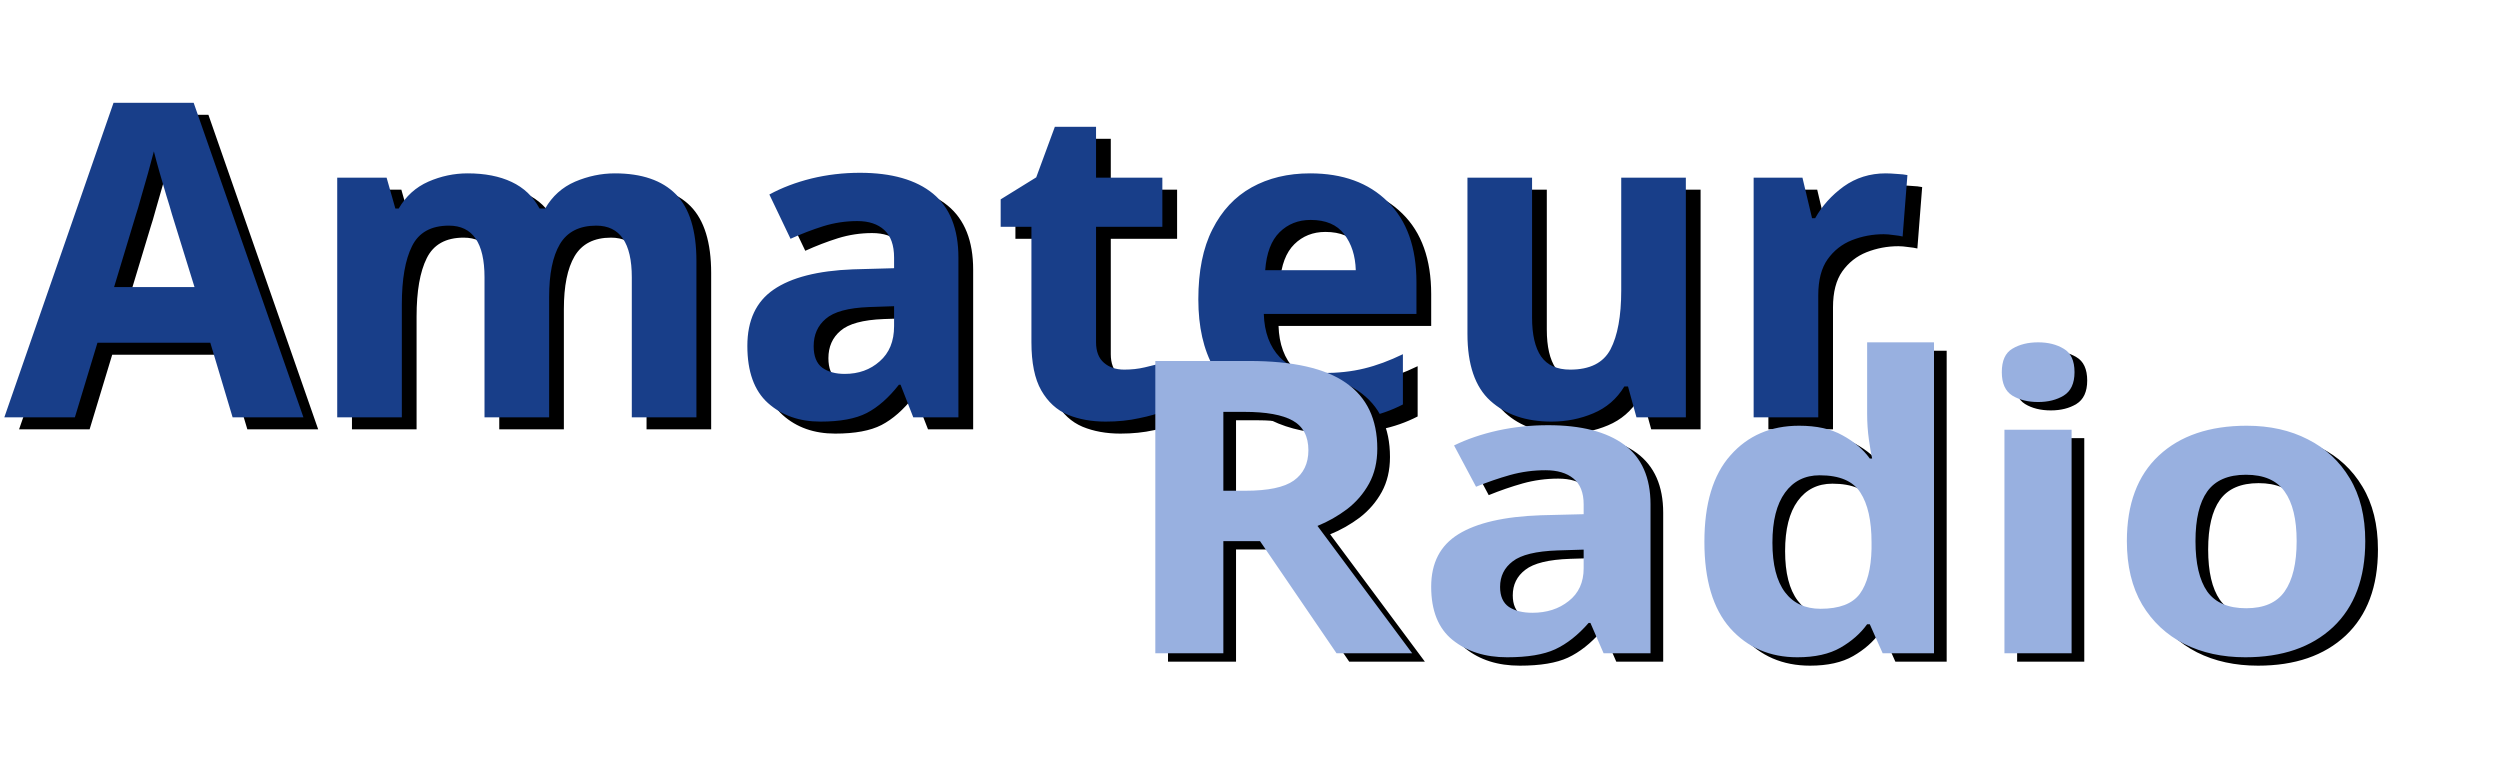
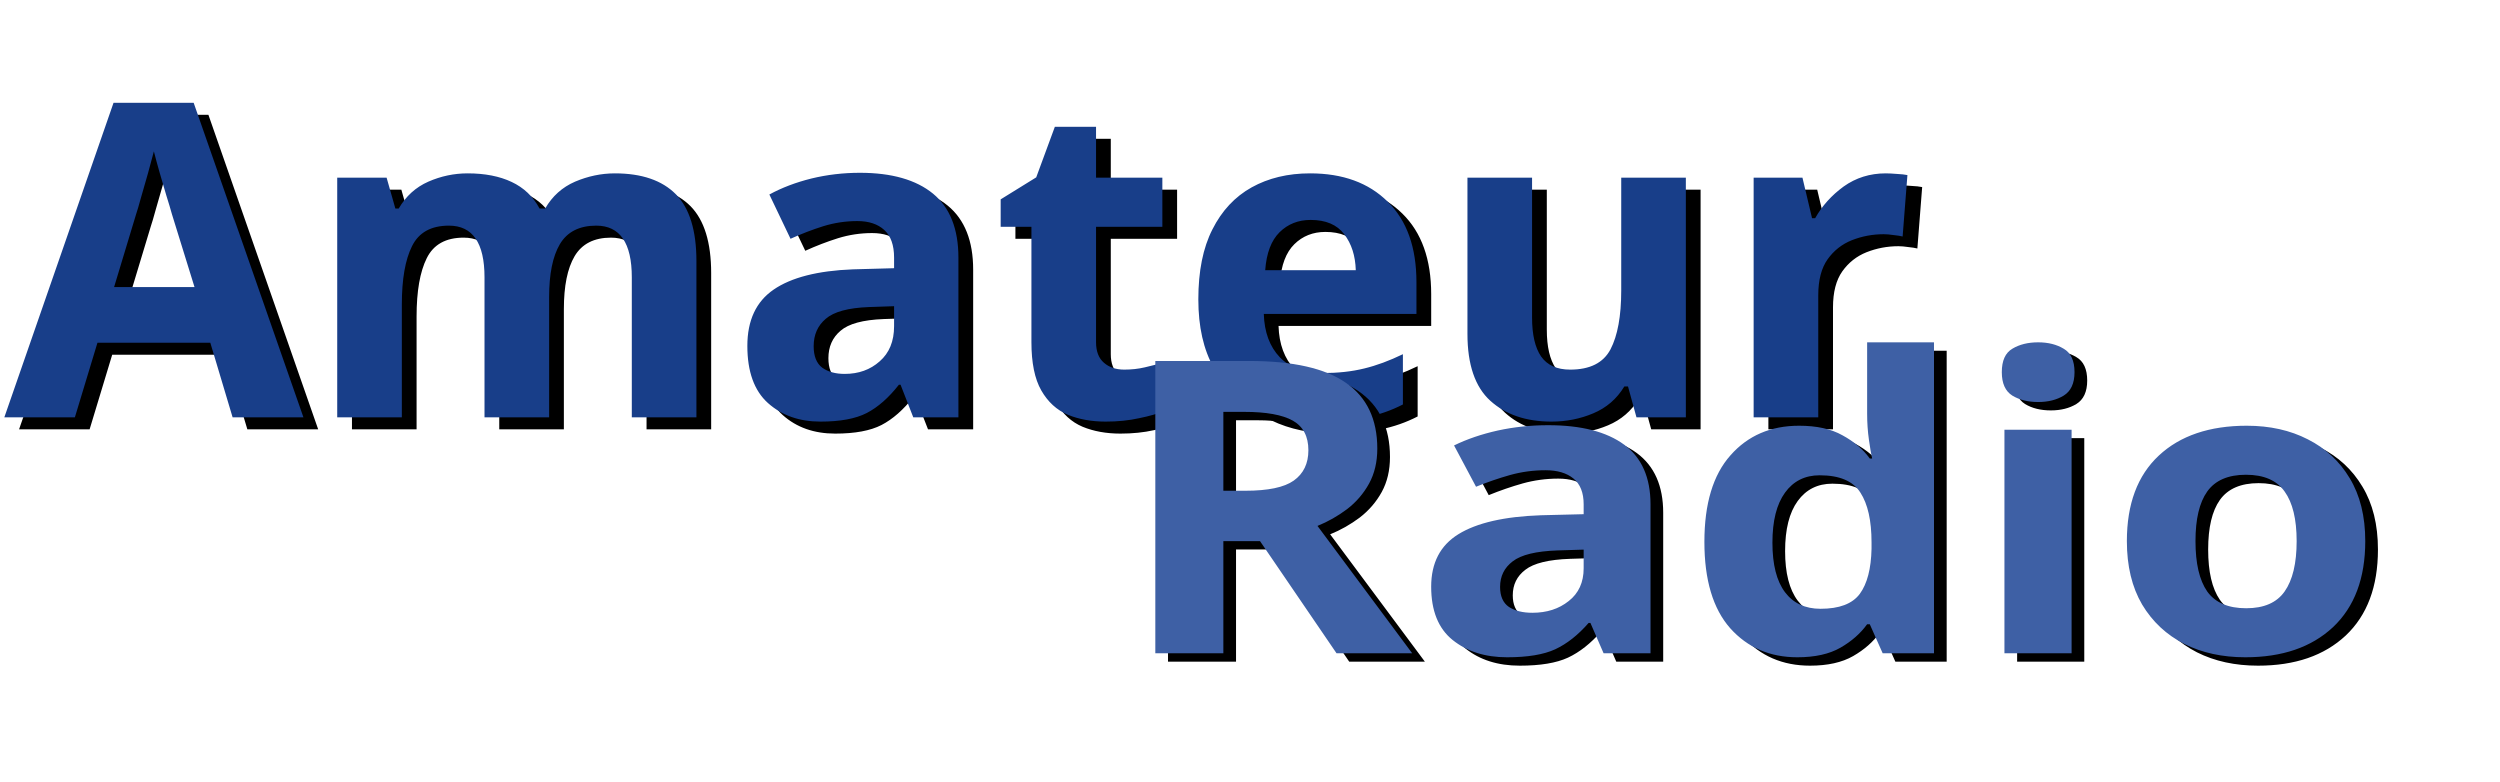
<svg xmlns="http://www.w3.org/2000/svg" width="800" height="250">
  <g>
    <text id="svg_3" font-style="normal" font-weight="bold" stroke="#000000" transform="matrix(5.778826,0,0,5.850376,-1728.131,-579.1747) " xml:space="preserve" text-anchor="middle" font-family="Sans-serif" font-size="24" y="122.481" x="353.045" stroke-linecap="null" stroke-linejoin="null" stroke-dasharray="null" stroke-width="0" fill="#000000">Amateur</text>
    <text font-style="normal" font-weight="bold" stroke="#000000" transform="matrix(5.778826,0,0,5.850376,-1728.131,-579.1747) " xml:space="preserve" text-anchor="middle" font-family="Sans-serif" font-size="24" id="svg_1" y="121.825" x="352.228" stroke-linecap="null" stroke-linejoin="null" stroke-dasharray="null" stroke-width="0" fill="#183e89">Amateur</text>
    <text id="svg_4" font-style="normal" font-weight="bold" stroke="#000000" transform="matrix(6.005357,0,0,5.456927,-2051.066,-578.0062) " xml:space="preserve" text-anchor="middle" font-family="Sans-serif" font-size="24" y="144.722" x="435.472" stroke-linecap="null" stroke-linejoin="null" stroke-dasharray="null" stroke-width="0" fill="#000000">Radio</text>
-     <text id="svg_2" font-style="normal" font-weight="bold" stroke="#000000" transform="matrix(6.005357,0,0,5.456927,-2051.066,-578.0062) " xml:space="preserve" text-anchor="middle" font-family="Sans-serif" font-size="24" y="144.232" x="434.798" stroke-linecap="null" stroke-linejoin="null" stroke-dasharray="null" stroke-width="0" fill="#98b0e0">Radio</text>
+     <text id="svg_2" font-style="normal" font-weight="bold" stroke="#000000" transform="matrix(6.005357,0,0,5.456927,-2051.066,-578.0062) " xml:space="preserve" text-anchor="middle" font-family="Sans-serif" font-size="24" y="144.232" x="434.798" stroke-linecap="null" stroke-linejoin="null" stroke-dasharray="null" stroke-width="0" fill="#3e60a5">Radio</text>
  </g>
</svg>
